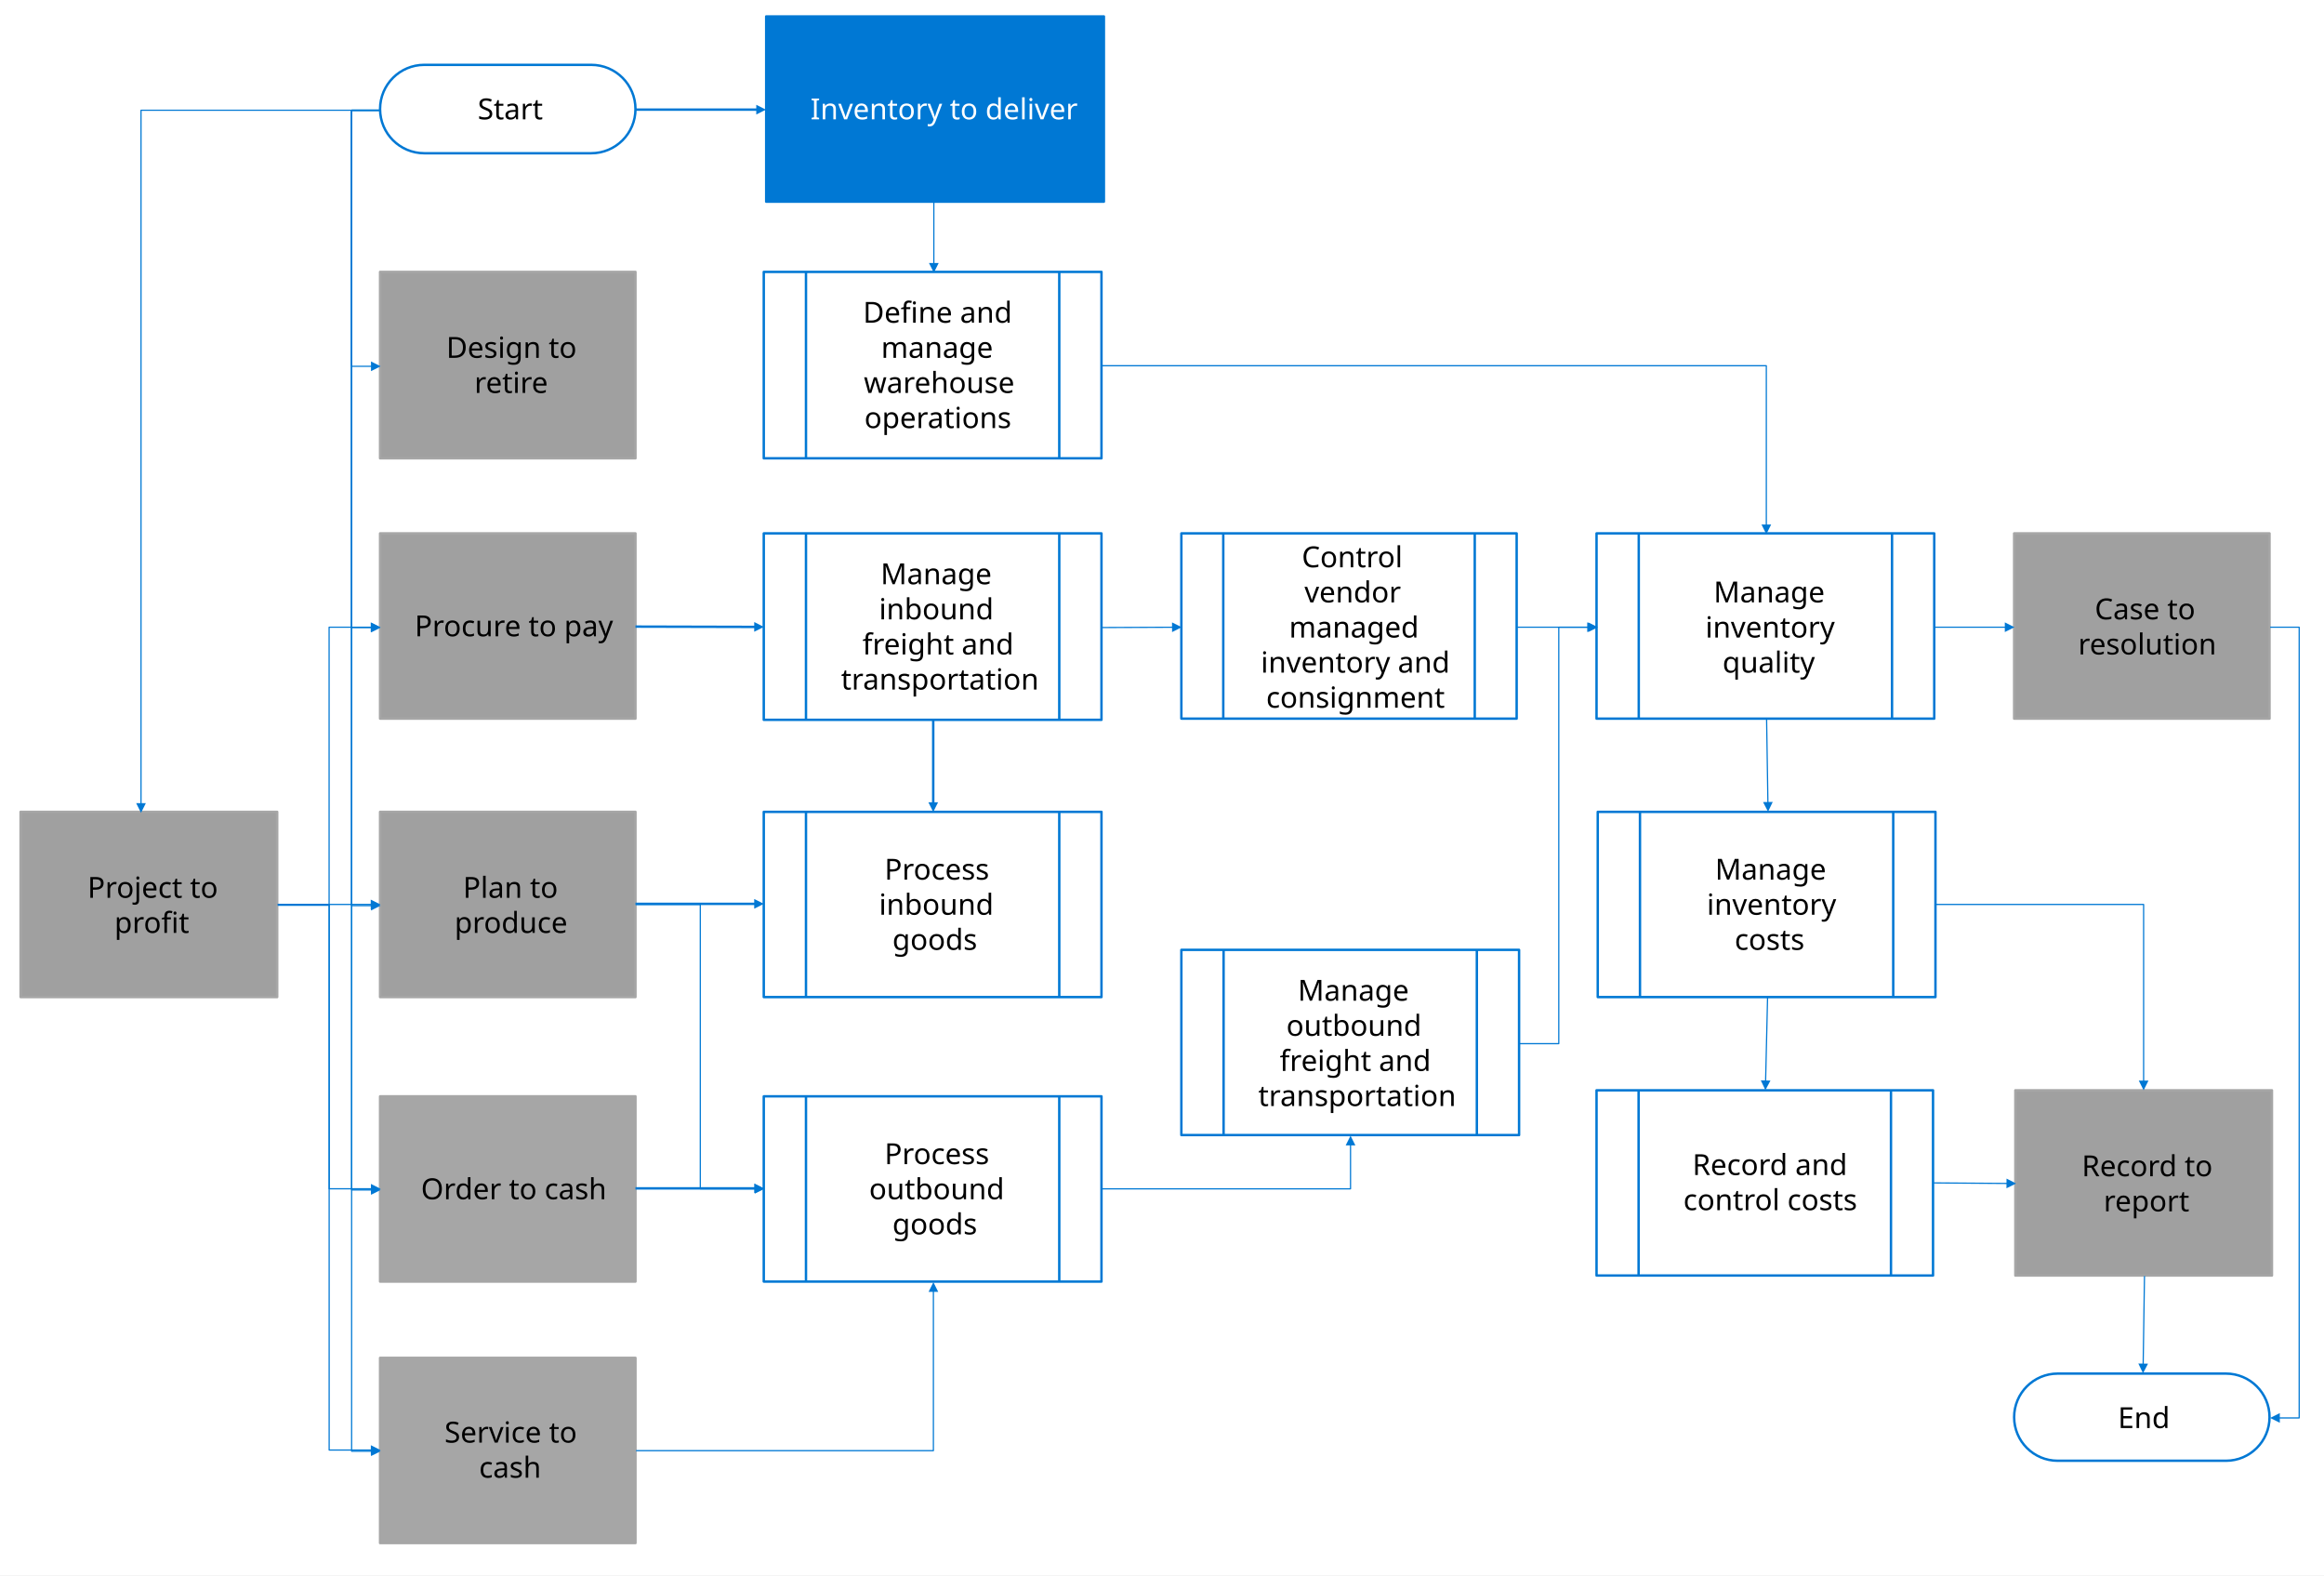
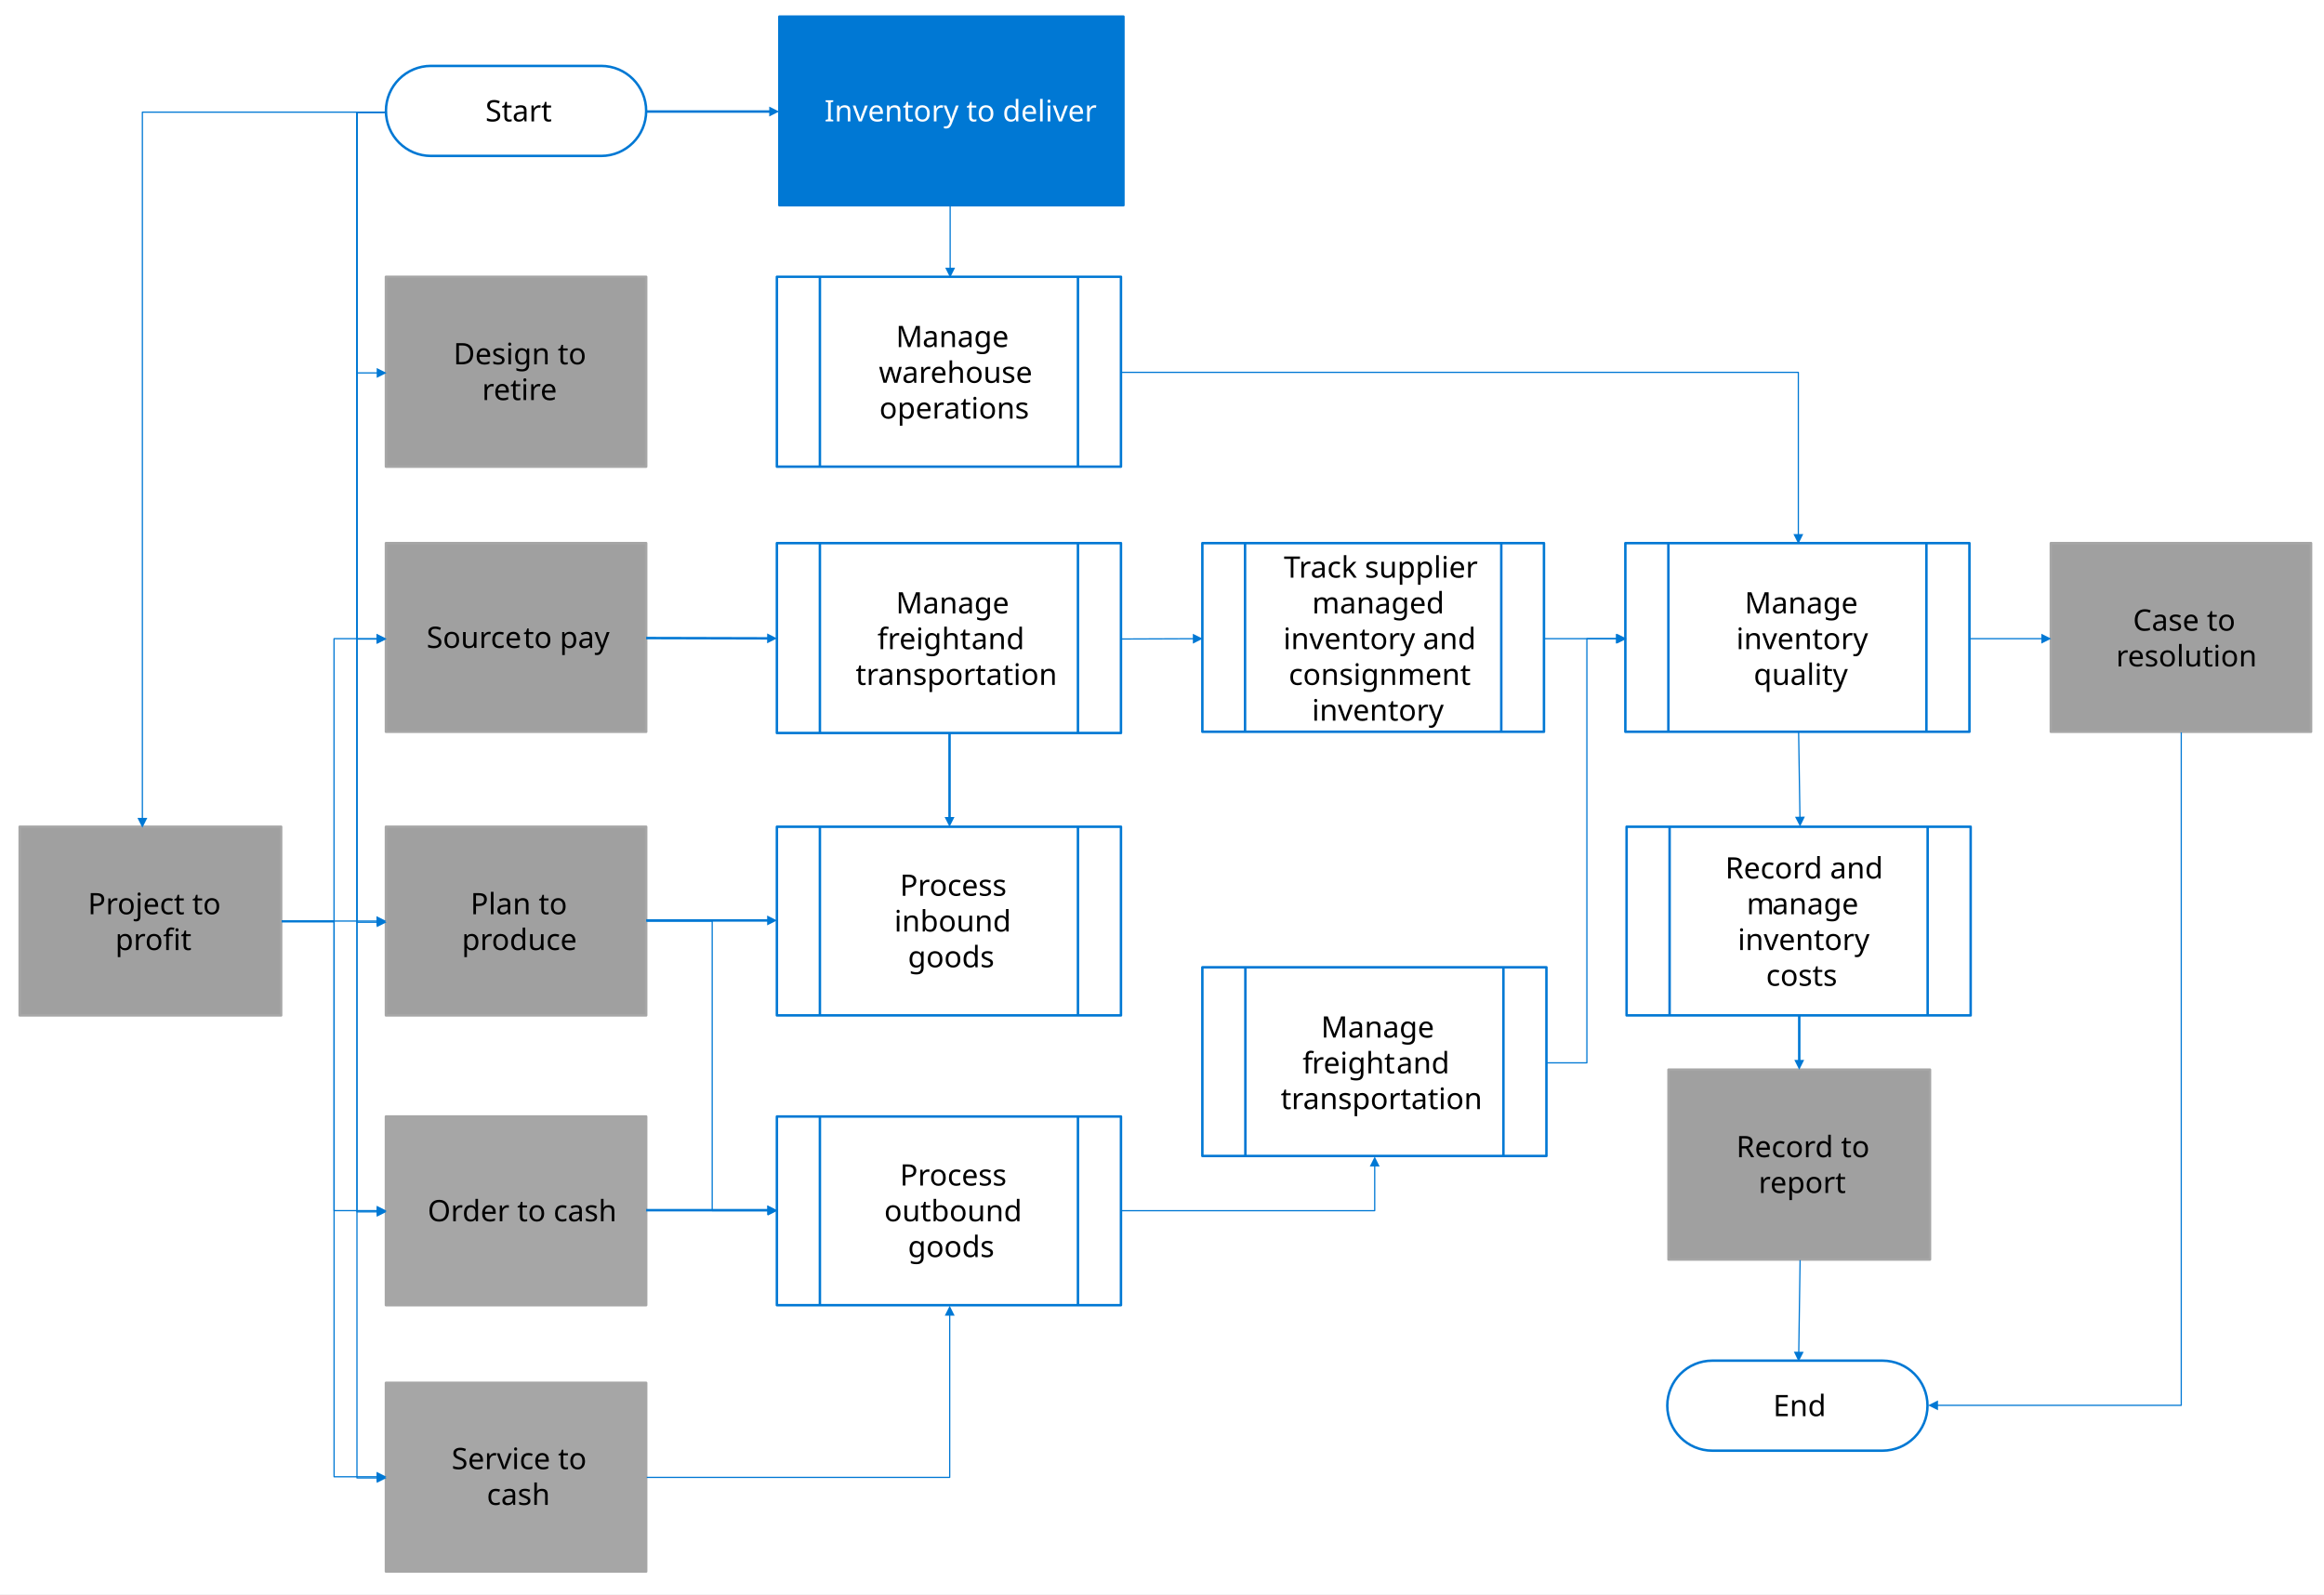
- <svg xmlns="http://www.w3.org/2000/svg" width="1920" height="1301.188" overflow="hidden" version="1.1" id="svg238">
-   <defs id="defs242" />
-   <g id="g236" transform="translate(0,-151.4314)">
-     <rect x="0" y="151.431" width="1920" height="1301.188" fill="#ffffff" id="rect2" style="stroke-width:0.823" />
-     <path d="m 314,241.5 c 0,-20.158 16.342,-36.5 36.5,-36.5 h 138 c 20.158,0 36.5,16.342 36.5,36.5 v 0 c 0,20.158 -16.342,36.5 -36.5,36.5 h -138 C 330.342,278 314,261.658 314,241.5 Z" stroke="#0078d4" stroke-width="2" stroke-linejoin="round" stroke-miterlimit="10" fill="none" fill-rule="evenodd" id="path4" />
-     <text font-family="'Segoe UI', 'Segoe UI_MSFontService', sans-serif" font-weight="400" font-size="24px" transform="translate(394.64,250)" id="text6">Start</text>
-     <rect x="314" y="376" width="211" height="154" stroke="#a6a6a6" stroke-width="2" stroke-linejoin="round" stroke-miterlimit="10" fill="#a0a0a0" id="rect8" />
-     <text font-family="'Segoe UI', 'Segoe UI_MSFontService', sans-serif" font-weight="400" font-size="24px" transform="translate(368.694,447)" id="text10">Design to</text>
-     <text font-family="'Segoe UI', 'Segoe UI_MSFontService', sans-serif" font-weight="400" font-size="24px" transform="translate(391.914,476)" id="text12">retire</text>
-     <rect x="631" y="822" width="279" height="153" fill="#ffffff" id="rect14" />
-     <path d="M 665.875,822 V 975 M 875.125,822 V 975" stroke="#0078d4" stroke-width="2" stroke-linejoin="round" stroke-miterlimit="10" fill="none" fill-rule="evenodd" id="path16" />
-     <rect x="631" y="822" width="279" height="153" stroke="#0078d4" stroke-width="2" stroke-linejoin="round" stroke-miterlimit="10" fill="none" id="rect18" />
-     <text font-family="'Segoe UI', 'Segoe UI_MSFontService', sans-serif" font-weight="400" font-size="24px" transform="translate(730.754,878)" id="text20">Process</text>
-     <text font-family="'Segoe UI', 'Segoe UI_MSFontService', sans-serif" font-weight="400" font-size="24px" transform="translate(726.181,907)" id="text22">inbound</text>
-     <text font-family="'Segoe UI', 'Segoe UI_MSFontService', sans-serif" font-weight="400" font-size="24px" transform="translate(737.267,936)" id="text24">goods</text>
-     <rect x="1319" y="592" width="279" height="153" fill="#ffffff" id="rect26" />
-     <path d="M 1353.88,592 V 745 M 1563.12,592 V 745" stroke="#0078d4" stroke-width="2" stroke-linejoin="round" stroke-miterlimit="10" fill="none" fill-rule="evenodd" id="path28" />
-     <rect x="1319" y="592" width="279" height="153" stroke="#0078d4" stroke-width="2" stroke-linejoin="round" stroke-miterlimit="10" fill="none" id="rect30" />
-     <text font-family="'Segoe UI', 'Segoe UI_MSFontService', sans-serif" font-weight="400" font-size="24px" transform="translate(1415.73,649)" id="text32">Manage</text>
-     <text font-family="'Segoe UI', 'Segoe UI_MSFontService', sans-serif" font-weight="400" font-size="24px" transform="translate(1408.92,678)" id="text34">inventory</text>
-     <text font-family="'Segoe UI', 'Segoe UI_MSFontService', sans-serif" font-weight="400" font-size="24px" transform="translate(1423.07,707)" id="text36">quality</text>
-     <rect x="1320" y="822" width="279" height="153" fill="#ffffff" id="rect38" />
-     <path d="M 1354.88,822 V 975 M 1564.12,822 V 975" stroke="#0078d4" stroke-width="2" stroke-linejoin="round" stroke-miterlimit="10" fill="none" fill-rule="evenodd" id="path40" />
-     <rect x="1320" y="822" width="279" height="153" stroke="#0078d4" stroke-width="2" stroke-linejoin="round" stroke-miterlimit="10" fill="none" id="rect42" />
-     <text font-family="'Segoe UI', 'Segoe UI_MSFontService', sans-serif" font-weight="400" font-size="24px" transform="translate(1416.93,878)" id="text44">Manage</text>
-     <text font-family="'Segoe UI', 'Segoe UI_MSFontService', sans-serif" font-weight="400" font-size="24px" transform="translate(1410.12,907)" id="text46">inventory</text>
-     <text font-family="'Segoe UI', 'Segoe UI_MSFontService', sans-serif" font-weight="400" font-size="24px" transform="translate(1433.1,936)" id="text48">costs</text>
-     <rect x="1319" y="1052" width="278" height="153" fill="#ffffff" id="rect50" />
-     <path d="m 1353.75,1052 v 153 m 208.5,-153 v 153" stroke="#0078d4" stroke-width="2" stroke-linejoin="round" stroke-miterlimit="10" fill="none" fill-rule="evenodd" id="path52" />
-     <rect x="1319" y="1052" width="278" height="153" stroke="#0078d4" stroke-width="2" stroke-linejoin="round" stroke-miterlimit="10" fill="none" id="rect54" />
-     <text font-family="'Segoe UI', 'Segoe UI_MSFontService', sans-serif" font-weight="400" font-size="24px" transform="translate(1398.21,1122)" id="text56">Record and</text>
-     <text font-family="'Segoe UI', 'Segoe UI_MSFontService', sans-serif" font-weight="400" font-size="24px" transform="translate(1390.71,1151)" id="text58">control costs</text>
-     <rect x="314" y="1057" width="211" height="153" stroke="#a6a6a6" stroke-width="2" stroke-linejoin="round" stroke-miterlimit="10" fill="#a6a6a6" id="rect60" />
-     <text font-family="'Segoe UI', 'Segoe UI_MSFontService', sans-serif" font-weight="400" font-size="24px" transform="translate(347.773,1142)" id="text62">Order to cash</text>
-     <rect x="631" y="376" width="279" height="154" fill="#ffffff" id="rect64" />
-     <path d="M 665.875,376 V 530 M 875.125,376 V 530" stroke="#0078d4" stroke-width="2" stroke-linejoin="round" stroke-miterlimit="10" fill="none" fill-rule="evenodd" id="path66" />
-     <rect x="631" y="376" width="279" height="154" stroke="#0078d4" stroke-width="2" stroke-linejoin="round" stroke-miterlimit="10" fill="none" id="rect68" />
-     <text font-family="'Segoe UI', 'Segoe UI_MSFontService', sans-serif" font-weight="400" font-size="24px" transform="translate(713.014,418)" id="text70">Define and</text>
-     <text font-family="'Segoe UI', 'Segoe UI_MSFontService', sans-serif" font-weight="400" font-size="24px" transform="translate(727.934,447)" id="text72">manage</text>
-     <text font-family="'Segoe UI', 'Segoe UI_MSFontService', sans-serif" font-weight="400" font-size="24px" transform="translate(713.674,476)" id="text74">warehouse</text>
-     <text font-family="'Segoe UI', 'Segoe UI_MSFontService', sans-serif" font-weight="400" font-size="24px" transform="translate(714.101,505)" id="text76">operations</text>
-     <path d="m 1664,1322 c 0,-19.88 16.12,-36 36,-36 h 139 c 19.88,0 36,16.12 36,36 v 0 c 0,19.88 -16.12,36 -36,36 h -139 c -19.88,0 -36,-16.12 -36,-36 z" stroke="#0078d4" stroke-width="2" stroke-linejoin="round" stroke-miterlimit="10" fill="none" fill-rule="evenodd" id="path78" />
-     <text font-family="'Segoe UI', 'Segoe UI_MSFontService', sans-serif" font-weight="400" font-size="24px" transform="translate(1749.75,1331)" id="text80">End</text>
-     <rect x="633" y="165" width="279" height="153" stroke="#0078d4" stroke-width="2" stroke-linejoin="round" stroke-miterlimit="10" fill="#0078d4" id="rect82" />
-     <text fill="#ffffff" font-family="'Segoe UI', 'Segoe UI_MSFontService', sans-serif" font-weight="400" font-size="24px" transform="translate(669.548,250)" id="text84">Inventory to deliver</text>
-     <rect x="1664" y="592" width="211" height="153" stroke="#a6a6a6" stroke-width="2" stroke-linejoin="round" stroke-miterlimit="10" fill="#a0a0a0" id="rect86" />
-     <text font-family="'Segoe UI', 'Segoe UI_MSFontService', sans-serif" font-weight="400" font-size="24px" transform="translate(1730.6,663)" id="text88">Case to</text>
-     <text font-family="'Segoe UI', 'Segoe UI_MSFontService', sans-serif" font-weight="400" font-size="24px" transform="translate(1716.91,692)" id="text90">resolution</text>
-     <rect x="1665" y="1052" width="212" height="153" stroke="#a6a6a6" stroke-width="2" stroke-linejoin="round" stroke-miterlimit="10" fill="#a0a0a0" id="rect92" />
-     <text font-family="'Segoe UI', 'Segoe UI_MSFontService', sans-serif" font-weight="400" font-size="24px" transform="translate(1719.87,1123)" id="text94">Record to</text>
-     <text font-family="'Segoe UI', 'Segoe UI_MSFontService', sans-serif" font-weight="400" font-size="24px" transform="translate(1737.93,1152)" id="text96">report</text>
-     <rect x="314" y="592" width="211" height="153" stroke="#a6a6a6" stroke-width="2" stroke-linejoin="round" stroke-miterlimit="10" fill="#a0a0a0" id="rect98" />
-     <text font-family="'Segoe UI', 'Segoe UI_MSFontService', sans-serif" font-weight="400" font-size="24px" transform="translate(342.592,677)" id="text100">Procure to pay</text>
-     <rect x="314" y="822" width="211" height="153" stroke="#a6a6a6" stroke-width="2" stroke-linejoin="round" stroke-miterlimit="10" fill="#a0a0a0" id="rect102" />
-     <text font-family="'Segoe UI', 'Segoe UI_MSFontService', sans-serif" font-weight="400" font-size="24px" transform="translate(382.539,893)" id="text104">Plan to</text>
-     <text font-family="'Segoe UI', 'Segoe UI_MSFontService', sans-serif" font-weight="400" font-size="24px" transform="translate(375.519,922)" id="text106">produce</text>
-     <rect x="631" y="1057" width="279" height="153" fill="#ffffff" id="rect108" />
-     <path d="m 665.875,1057 v 153 m 209.25,-153 v 153" stroke="#0078d4" stroke-width="2" stroke-linejoin="round" stroke-miterlimit="10" fill="none" fill-rule="evenodd" id="path110" />
-     <rect x="631" y="1057" width="279" height="153" stroke="#0078d4" stroke-width="2" stroke-linejoin="round" stroke-miterlimit="10" fill="none" id="rect112" />
-     <text font-family="'Segoe UI', 'Segoe UI_MSFontService', sans-serif" font-weight="400" font-size="24px" transform="translate(730.754,1113)" id="text114">Process</text>
-     <text font-family="'Segoe UI', 'Segoe UI_MSFontService', sans-serif" font-weight="400" font-size="24px" transform="translate(718.014,1142)" id="text116">outbound</text>
-     <text font-family="'Segoe UI', 'Segoe UI_MSFontService', sans-serif" font-weight="400" font-size="24px" transform="translate(737.267,1171)" id="text118">goods</text>
-     <rect x="631" y="592" width="279" height="154" fill="#ffffff" id="rect120" />
-     <path d="M 665.875,592 V 746 M 875.125,592 V 746" stroke="#0078d4" stroke-width="2" stroke-linejoin="round" stroke-miterlimit="10" fill="none" fill-rule="evenodd" id="path122" />
-     <rect x="631" y="592" width="279" height="154" stroke="#0078d4" stroke-width="2" stroke-linejoin="round" stroke-miterlimit="10" fill="none" id="rect124" />
-     <text font-family="'Segoe UI', 'Segoe UI_MSFontService', sans-serif" font-weight="400" font-size="24px" transform="translate(727.514,634)" id="text126">Manage</text>
-     <text font-family="'Segoe UI', 'Segoe UI_MSFontService', sans-serif" font-weight="400" font-size="24px" transform="translate(726.181,663)" id="text128">inbound</text>
-     <text font-family="'Segoe UI', 'Segoe UI_MSFontService', sans-serif" font-weight="400" font-size="24px" transform="translate(712.507,692)" id="text130">freight and</text>
-     <text font-family="'Segoe UI', 'Segoe UI_MSFontService', sans-serif" font-weight="400" font-size="24px" transform="translate(694.834,721)" id="text132">transportation</text>
-     <rect x="976" y="592" width="277" height="153" fill="#ffffff" id="rect134" />
-     <path d="M 1010.62,592 V 745 M 1218.38,592 V 745" stroke="#0078d4" stroke-width="2" stroke-linejoin="round" stroke-miterlimit="10" fill="none" fill-rule="evenodd" id="path136" />
-     <rect x="976" y="592" width="277" height="153" stroke="#0078d4" stroke-width="2" stroke-linejoin="round" stroke-miterlimit="10" fill="none" id="rect138" />
-     <text font-family="'Segoe UI', 'Segoe UI_MSFontService', sans-serif" font-weight="400" font-size="24px" transform="translate(1075.45,620)" id="text140">Control</text>
-     <text font-family="'Segoe UI', 'Segoe UI_MSFontService', sans-serif" font-weight="400" font-size="24px" transform="translate(1077.7,649)" id="text142">vendor</text>
-     <text font-family="'Segoe UI', 'Segoe UI_MSFontService', sans-serif" font-weight="400" font-size="24px" transform="translate(1064.96,678)" id="text144">managed</text>
-     <text font-family="'Segoe UI', 'Segoe UI_MSFontService', sans-serif" font-weight="400" font-size="24px" transform="translate(1041.64,707)" id="text146">inventory and</text>
-     <text font-family="'Segoe UI', 'Segoe UI_MSFontService', sans-serif" font-weight="400" font-size="24px" transform="translate(1046.04,736)" id="text148">consignment</text>
-     <path d="m 525.003,668 99.436,0.246 -0.005,2 L 524.997,670 Z m 98.11,-2.757 7.99,4.02 -8.01,3.98 z" fill="#0078d4" id="path150" />
-     <path d="m 525,897 h 99.436 v 2 H 525 Z m 98.103,-3 8,4 -8,4 z" fill="#0078d4" id="path152" />
-     <path d="m 772,746 v 69.453 h -2 V 746 Z m 3,68.12 -4,8 -4,-8 z" fill="#0078d4" id="path154" />
-     <path d="m 525,1132 h 99.436 v 2 H 525 Z m 98.103,-3 8,4 -8,4 z" fill="#0078d4" id="path156" />
-     <path d="m 1460,745.492 1.09,69.717 -1,0.016 -1.09,-69.717 z m 4.57,68.329 -3.88,8.062 -4.12,-7.937 z" fill="#0078d4" id="path158" />
-     <rect x="976" y="936" width="279" height="153" fill="#ffffff" id="rect160" />
-     <path d="m 1010.88,936 v 153 m 209.24,-153 v 153" stroke="#0078d4" stroke-width="2" stroke-linejoin="round" stroke-miterlimit="10" fill="none" fill-rule="evenodd" id="path162" />
-     <rect x="976" y="936" width="279" height="153" stroke="#0078d4" stroke-width="2" stroke-linejoin="round" stroke-miterlimit="10" fill="none" id="rect164" />
-     <text font-family="'Segoe UI', 'Segoe UI_MSFontService', sans-serif" font-weight="400" font-size="24px" transform="translate(1072.22,978)" id="text166">Manage</text>
-     <text font-family="'Segoe UI', 'Segoe UI_MSFontService', sans-serif" font-weight="400" font-size="24px" transform="translate(1062.72,1007)" id="text168">outbound</text>
-     <text font-family="'Segoe UI', 'Segoe UI_MSFontService', sans-serif" font-weight="400" font-size="24px" transform="translate(1057.22,1036)" id="text170">freight and</text>
-     <text font-family="'Segoe UI', 'Segoe UI_MSFontService', sans-serif" font-weight="400" font-size="24px" transform="translate(1039.54,1065)" id="text172">transportation</text>
-     <path d="m 0,-0.5 h 205.255 c 0.276,0 0.5,0.224 0.5,0.5 v 37.221 h -1 V 0 l 0.5,0.5 H 0 Z m 209.255,36.387 -4,8 -4,-8 z" fill="#0078d4" transform="matrix(1,0,0,-1,910.5,1133.39)" id="path174" />
-     <path d="m 1253.5,669 h 59.13 v 1 h -59.13 z m 57.8,-3.5 8,4 -8,4 z" fill="#0078d4" id="path176" />
-     <path d="m 0,-0.5 h 32.303 c 0.276,0 0.5,0.224 0.5,0.5 v 343.992 l -0.5,-0.5 h 25.636 v 1 H 32.303 c -0.276,0 -0.5,-0.224 -0.5,-0.5 V 0 l 0.5,0.5 H 0 Z m 56.606,340.492 8,4 -8,4 z" fill="#0078d4" transform="matrix(1,0,0,-1,1255.5,1013.49)" id="path178" />
-     <path d="M 0.5,-0.012 2.136,69.706 1.136,69.73 -0.5,0.012 Z M 5.603,68.291 1.792,76.383 -2.394,68.479 Z" fill="#0078d4" transform="matrix(-1,0,0,1,1460.29,975.5)" id="path180" />
-     <path d="m 1598.5,669 h 59.13 v 1 h -59.13 z m 57.8,-3.5 8,4 -8,4 z" fill="#0078d4" id="path182" />
-     <path d="m 1597.5,1128 61.53,0.45 -0.01,1 -61.52,-0.45 z m 60.22,-3.06 7.97,4.06 -8.03,3.94 z" fill="#0078d4" id="path184" />
-     <path d="M 0.5,-0.007 1.596,73.58 0.596,73.595 -0.5,0.007 Z M 5.075,72.195 1.195,80.253 -2.924,72.314 Z" fill="#0078d4" transform="matrix(-1,0,0,1,1771.69,1205.5)" id="path186" />
-     <path d="M 0,0.5 H -24 L -23.5,0 v 653.129 l -0.5,-0.5 h 17.333 v 1 H -24 c -0.276,0 -0.5,-0.224 -0.5,-0.5 V 0 c 0,-0.276 0.224,-0.5 0.5,-0.5 H 0 Z m -8,648.629 8,4 -8,4 z" fill="#0078d4" transform="matrix(-1,0,0,1,1875.5,669.5)" id="path188" />
-     <path d="m 314.5,243 h -24 l 0.5,-0.5 v 211.488 l -0.5,-0.5 h 17.333 v 1 H 290.5 c -0.276,0 -0.5,-0.224 -0.5,-0.5 V 242.5 c 0,-0.276 0.224,-0.5 0.5,-0.5 h 24 z m -8,206.988 8,4 -8,4 z" fill="#0078d4" id="path190" />
-     <path d="m 0,-0.5 h 24.155 c 0.276,0 0.5,0.224 0.5,0.5 v 427.3 c 0,0.276 -0.224,0.5 -0.5,0.5 H 6.822 v -1 H 24.155 l -0.5,0.5 V 0 l 0.5,0.5 H 0 Z m 8.155,431.8 -8,-4 8,-4 z" fill="#0078d4" transform="matrix(-1,0,0,1,314.655,242.5)" id="path192" />
-     <path d="m 0,-0.5 h 24.155 c 0.276,0 0.5,0.224 0.5,0.5 v 656.973 c 0,0.276 -0.224,0.5 -0.5,0.5 H 6.822 v -1 H 24.155 l -0.5,0.5 V 0 l 0.5,0.5 H 0 Z m 8.155,661.473 -8,-4 8,-4 z" fill="#0078d4" transform="matrix(-1,0,0,1,314.655,242.5)" id="path194" />
-     <path d="m 314.5,243 h -24 l 0.5,-0.5 v 891.82 l -0.5,-0.5 h 17.333 v 1.01 H 290.5 c -0.276,0 -0.5,-0.23 -0.5,-0.51 V 242.5 c 0,-0.276 0.224,-0.5 0.5,-0.5 h 24 z m -8,887.32 8,4 -8,4 z" fill="#0078d4" id="path196" />
-     <path d="m 772,318.5 v 51.531 h -1 V 318.5 Z m 3.5,50.197 -4,8 -4,-8 z" fill="#0078d4" id="path198" />
-     <path d="M 0.002,-0.5 59.136,-0.264 59.132,0.736 -0.002,0.5 Z M 57.816,-3.769 65.8,0.263 57.785,4.231 Z" fill="#0078d4" transform="matrix(1,0,0,-1,910.5,669.763)" id="path200" />
-     <path d="m 1599.5,898 h 171.48 c 0.27,0 0.5,0.224 0.5,0.5 v 146.86 h -1 V 898.5 l 0.5,0.5 H 1599.5 Z m 175.48,146.02 -4,8 -4,-8 z" fill="#0078d4" id="path202" />
-     <path d="m 910.5,453 h 548.77 c 0.28,0 0.5,0.224 0.5,0.5 V 586 h -1 V 453.5 l 0.5,0.5 H 910.5 Z m 552.77,131.667 -4,8 -4,-8 z" fill="#0078d4" id="path204" />
-     <path d="m 525.5,898 h 53.052 c 0.276,0 0.5,0.224 0.5,0.5 v 234.85 l -0.5,-0.5 h 46.384 v 1 h -46.384 c -0.277,0 -0.5,-0.22 -0.5,-0.5 V 898.5 l 0.5,0.5 H 525.5 Z m 98.103,231.35 8,4 -8,4 z" fill="#0078d4" id="path206" />
-     <rect x="314" y="1273" width="211" height="153" stroke="#a6a6a6" stroke-width="2" stroke-linejoin="round" stroke-miterlimit="10" fill="#a6a6a6" id="rect208" />
-     <text font-family="'Segoe UI', 'Segoe UI_MSFontService', sans-serif" font-weight="400" font-size="24px" transform="translate(367.226,1343)" id="text210">Service to</text>
-     <text font-family="'Segoe UI', 'Segoe UI_MSFontService', sans-serif" font-weight="400" font-size="24px" transform="translate(395.779,1372)" id="text212">cash</text>
-     <path d="m 0,-0.5 h 24.077 c 0.276,0 0.5,0.224 0.5,0.5 v 1107.64 c 0,0.27 -0.224,0.5 -0.5,0.5 H 6.744 v -1 H 24.077 l -0.5,0.5 V 0 l 0.5,0.5 H 0 Z m 8.077,1112.14 -8,-4 8,-4 z" fill="#0078d4" transform="matrix(-1,0,0,1,314.577,242.5)" id="path214" />
-     <path d="m 0,-0.5 h 245.635 c 0.276,0 0.5,0.224 0.5,0.5 v 132.5 h -1 V 0 l 0.5,0.5 H 0 Z m 249.635,131.667 -4,8 -4,-8 z" fill="#0078d4" transform="matrix(1,0,0,-1,525.5,1349.67)" id="path216" />
-     <rect x="17" y="822" width="212" height="153" stroke="#a6a6a6" stroke-width="2" stroke-linejoin="round" stroke-miterlimit="10" fill="#a0a0a0" id="rect218" />
-     <text font-family="'Segoe UI', 'Segoe UI_MSFontService', sans-serif" font-weight="400" font-size="24px" transform="translate(72.2988,893)" id="text220">Project to</text>
-     <text font-family="'Segoe UI', 'Segoe UI_MSFontService', sans-serif" font-weight="400" font-size="24px" transform="translate(94.5055,922)" id="text222">profit</text>
-     <path d="m 0,-0.5 h 198.12 c 0.276,0 0.5,0.224 0.5,0.5 v 573.661 h -1 V 0 l 0.5,0.5 H 0 Z m 202.12,572.828 -4,8 -4,-8 z" fill="#0078d4" transform="matrix(-1,0,0,1,314.62,242.5)" id="path224" />
-     <path d="m 0,-0.5 h 42.396 c 0.276,0 0.5,0.224 0.5,0.5 v 229.673 l -0.5,-0.5 h 35.729 v 1 H 42.396 c -0.276,0 -0.5,-0.224 -0.5,-0.5 V 0 l 0.5,0.5 H 0 Z m 76.792,226.173 8,4 -8,4 z" fill="#0078d4" transform="matrix(1,0,0,-1,229.5,899.173)" id="path226" />
-     <path d="m 229.5,898 h 78.125 v 1 H 229.5 Z m 76.792,-3.5 8,4 -8,4 z" fill="#0078d4" id="path228" />
-     <path d="m 229.5,898 h 42.474 c 0.276,0 0.5,0.224 0.5,0.5 v 234.85 l -0.5,-0.5 h 35.806 v 1 h -35.806 c -0.277,0 -0.5,-0.22 -0.5,-0.5 V 898.5 l 0.5,0.5 H 229.5 Z m 76.947,231.35 8,4 -8,4 z" fill="#0078d4" id="path230" />
-     <path d="m 229.5,898 h 42.435 c 0.276,0 0.5,0.224 0.5,0.5 v 450.66 l -0.5,-0.5 h 35.768 v 1 h -35.768 c -0.276,0 -0.5,-0.22 -0.5,-0.5 V 898.5 l 0.5,0.5 H 229.5 Z m 76.869,447.16 8,4 -8,4 z" fill="#0078d4" id="path232" />
-     <path d="m 525,241 h 101.136 v 2 H 525 Z m 99.803,-3 8,4 -8,4 z" fill="#0078d4" id="path234" />
+ <svg xmlns="http://www.w3.org/2000/svg" width="1884.464" height="1292.891" overflow="hidden" version="1.1" id="svg72">
+   <defs id="defs72" />
+   <g id="g72" transform="translate(-1.045182,-151.5514)">
+     <rect x="1.045" y="151.551" width="1884.464" height="1292.891" fill="#ffffff" id="rect1" style="stroke-width:0.813" />
+     <path d="m 314,241.5 c 0,-20.158 16.342,-36.5 36.5,-36.5 h 138 c 20.158,0 36.5,16.342 36.5,36.5 v 0 c 0,20.158 -16.342,36.5 -36.5,36.5 h -138 C 330.342,278 314,261.658 314,241.5 Z" stroke="#0078d4" stroke-width="2" stroke-linejoin="round" stroke-miterlimit="10" fill="none" fill-rule="evenodd" id="path1" />
+     <text font-family="'Segoe UI', 'Segoe UI_MSFontService', sans-serif" font-weight="400" font-size="24px" transform="translate(394.64,250)" id="text1">Start</text>
+     <rect x="314" y="376" width="211" height="154" stroke="#a6a6a6" stroke-width="2" stroke-linejoin="round" stroke-miterlimit="10" fill="#a0a0a0" id="rect2" />
+     <text font-family="'Segoe UI', 'Segoe UI_MSFontService', sans-serif" font-weight="400" font-size="24px" transform="translate(368.694,447)" id="text2">Design to</text>
+     <text font-family="'Segoe UI', 'Segoe UI_MSFontService', sans-serif" font-weight="400" font-size="24px" transform="translate(391.914,476)" id="text3">retire</text>
+     <rect x="631" y="822" width="279" height="153" fill="#ffffff" id="rect3" />
+     <path d="M 665.875,822 V 975 M 875.125,822 V 975" stroke="#0078d4" stroke-width="2" stroke-linejoin="round" stroke-miterlimit="10" fill="none" fill-rule="evenodd" id="path3" />
+     <rect x="631" y="822" width="279" height="153" stroke="#0078d4" stroke-width="2" stroke-linejoin="round" stroke-miterlimit="10" fill="none" id="rect4" />
+     <text font-family="'Segoe UI', 'Segoe UI_MSFontService', sans-serif" font-weight="400" font-size="24px" transform="translate(730.754,878)" id="text4">Process</text>
+     <text font-family="'Segoe UI', 'Segoe UI_MSFontService', sans-serif" font-weight="400" font-size="24px" transform="translate(726.181,907)" id="text5">inbound</text>
+     <text font-family="'Segoe UI', 'Segoe UI_MSFontService', sans-serif" font-weight="400" font-size="24px" transform="translate(737.267,936)" id="text6">goods</text>
+     <rect x="1319" y="592" width="279" height="153" fill="#ffffff" id="rect6" />
+     <path d="M 1353.88,592 V 745 M 1563.12,592 V 745" stroke="#0078d4" stroke-width="2" stroke-linejoin="round" stroke-miterlimit="10" fill="none" fill-rule="evenodd" id="path6" />
+     <rect x="1319" y="592" width="279" height="153" stroke="#0078d4" stroke-width="2" stroke-linejoin="round" stroke-miterlimit="10" fill="none" id="rect7" />
+     <text font-family="'Segoe UI', 'Segoe UI_MSFontService', sans-serif" font-weight="400" font-size="24px" transform="translate(1415.73,649)" id="text7">Manage</text>
+     <text font-family="'Segoe UI', 'Segoe UI_MSFontService', sans-serif" font-weight="400" font-size="24px" transform="translate(1408.92,678)" id="text8">inventory</text>
+     <text font-family="'Segoe UI', 'Segoe UI_MSFontService', sans-serif" font-weight="400" font-size="24px" transform="translate(1423.07,707)" id="text9">quality</text>
+     <rect x="1320" y="822" width="279" height="153" fill="#ffffff" id="rect9" />
+     <path d="M 1354.88,822 V 975 M 1564.12,822 V 975" stroke="#0078d4" stroke-width="2" stroke-linejoin="round" stroke-miterlimit="10" fill="none" fill-rule="evenodd" id="path9" />
+     <rect x="1320" y="822" width="279" height="153" stroke="#0078d4" stroke-width="2" stroke-linejoin="round" stroke-miterlimit="10" fill="none" id="rect10" />
+     <text font-family="'Segoe UI', 'Segoe UI_MSFontService', sans-serif" font-weight="400" font-size="24px" transform="translate(1400.01,864)" id="text10">Record and</text>
+     <text font-family="'Segoe UI', 'Segoe UI_MSFontService', sans-serif" font-weight="400" font-size="24px" transform="translate(1417.35,893)" id="text11">m</text>
+     <text font-family="'Segoe UI', 'Segoe UI_MSFontService', sans-serif" font-weight="400" font-size="24px" transform="translate(1438.02,893)" id="text12">anage</text>
+     <text font-family="'Segoe UI', 'Segoe UI_MSFontService', sans-serif" font-weight="400" font-size="24px" transform="translate(1410.12,922)" id="text13">inventory</text>
+     <text font-family="'Segoe UI', 'Segoe UI_MSFontService', sans-serif" font-weight="400" font-size="24px" transform="translate(1433.1,951)" id="text14">costs</text>
+     <rect x="314" y="1057" width="211" height="153" stroke="#a6a6a6" stroke-width="2" stroke-linejoin="round" stroke-miterlimit="10" fill="#a6a6a6" id="rect14" />
+     <text font-family="'Segoe UI', 'Segoe UI_MSFontService', sans-serif" font-weight="400" font-size="24px" transform="translate(347.773,1142)" id="text15">Order to cash</text>
+     <rect x="631" y="376" width="279" height="154" fill="#ffffff" id="rect15" />
+     <path d="M 665.875,376 V 530 M 875.125,376 V 530" stroke="#0078d4" stroke-width="2" stroke-linejoin="round" stroke-miterlimit="10" fill="none" fill-rule="evenodd" id="path15" />
+     <rect x="631" y="376" width="279" height="154" stroke="#0078d4" stroke-width="2" stroke-linejoin="round" stroke-miterlimit="10" fill="none" id="rect16" />
+     <text font-family="'Segoe UI', 'Segoe UI_MSFontService', sans-serif" font-weight="400" font-size="24px" transform="translate(727.511,433)" id="text16">M</text>
+     <text font-family="'Segoe UI', 'Segoe UI_MSFontService', sans-serif" font-weight="400" font-size="24px" transform="translate(749.011,433)" id="text17">anage</text>
+     <text font-family="'Segoe UI', 'Segoe UI_MSFontService', sans-serif" font-weight="400" font-size="24px" transform="translate(713.671,462)" id="text18">warehouse</text>
+     <text font-family="'Segoe UI', 'Segoe UI_MSFontService', sans-serif" font-weight="400" font-size="24px" transform="translate(714.097,491)" id="text19">operations</text>
+     <path d="m 1353,1291.5 c 0,-20.16 16.34,-36.5 36.5,-36.5 h 138 c 20.16,0 36.5,16.34 36.5,36.5 v 0 c 0,20.16 -16.34,36.5 -36.5,36.5 h -138 c -20.16,0 -36.5,-16.34 -36.5,-36.5 z" stroke="#0078d4" stroke-width="2" stroke-linejoin="round" stroke-miterlimit="10" fill="none" fill-rule="evenodd" id="path19" />
+     <text font-family="'Segoe UI', 'Segoe UI_MSFontService', sans-serif" font-weight="400" font-size="24px" transform="translate(1438.82,1300)" id="text20">End</text>
+     <rect x="633" y="165" width="279" height="153" stroke="#0078d4" stroke-width="2" stroke-linejoin="round" stroke-miterlimit="10" fill="#0078d4" id="rect20" />
+     <text fill="#ffffff" font-family="'Segoe UI', 'Segoe UI_MSFontService', sans-serif" font-weight="400" font-size="24px" transform="translate(669.548,250)" id="text21">Inventory to deliver</text>
+     <rect x="1664" y="592" width="211" height="153" stroke="#a6a6a6" stroke-width="2" stroke-linejoin="round" stroke-miterlimit="10" fill="#a0a0a0" id="rect21" />
+     <text font-family="'Segoe UI', 'Segoe UI_MSFontService', sans-serif" font-weight="400" font-size="24px" transform="translate(1730.6,663)" id="text22">Case to</text>
+     <text font-family="'Segoe UI', 'Segoe UI_MSFontService', sans-serif" font-weight="400" font-size="24px" transform="translate(1716.91,692)" id="text23">resolution</text>
+     <rect x="1354" y="1019" width="212" height="154" stroke="#a6a6a6" stroke-width="2" stroke-linejoin="round" stroke-miterlimit="10" fill="#a0a0a0" id="rect23" />
+     <text font-family="'Segoe UI', 'Segoe UI_MSFontService', sans-serif" font-weight="400" font-size="24px" transform="translate(1408.93,1090)" id="text24">Record to</text>
+     <text font-family="'Segoe UI', 'Segoe UI_MSFontService', sans-serif" font-weight="400" font-size="24px" transform="translate(1426.99,1119)" id="text25">report</text>
+     <rect x="314" y="592" width="211" height="153" stroke="#a6a6a6" stroke-width="2" stroke-linejoin="round" stroke-miterlimit="10" fill="#a0a0a0" id="rect25" />
+     <text font-family="'Segoe UI', 'Segoe UI_MSFontService', sans-serif" font-weight="400" font-size="24px" transform="translate(346.936,677)" id="text26">Source</text>
+     <text font-family="'Segoe UI', 'Segoe UI_MSFontService', sans-serif" font-weight="400" font-size="24px" transform="translate(425.456,677)" id="text27">to pay</text>
+     <rect x="314" y="822" width="211" height="153" stroke="#a6a6a6" stroke-width="2" stroke-linejoin="round" stroke-miterlimit="10" fill="#a0a0a0" id="rect27" />
+     <text font-family="'Segoe UI', 'Segoe UI_MSFontService', sans-serif" font-weight="400" font-size="24px" transform="translate(382.539,893)" id="text28">Plan to</text>
+     <text font-family="'Segoe UI', 'Segoe UI_MSFontService', sans-serif" font-weight="400" font-size="24px" transform="translate(375.519,922)" id="text29">produce</text>
+     <rect x="631" y="1057" width="279" height="153" fill="#ffffff" id="rect29" />
+     <path d="m 665.875,1057 v 153 m 209.25,-153 v 153" stroke="#0078d4" stroke-width="2" stroke-linejoin="round" stroke-miterlimit="10" fill="none" fill-rule="evenodd" id="path29" />
+     <rect x="631" y="1057" width="279" height="153" stroke="#0078d4" stroke-width="2" stroke-linejoin="round" stroke-miterlimit="10" fill="none" id="rect30" />
+     <text font-family="'Segoe UI', 'Segoe UI_MSFontService', sans-serif" font-weight="400" font-size="24px" transform="translate(730.754,1113)" id="text30">Process</text>
+     <text font-family="'Segoe UI', 'Segoe UI_MSFontService', sans-serif" font-weight="400" font-size="24px" transform="translate(718.014,1142)" id="text31">outbound</text>
+     <text font-family="'Segoe UI', 'Segoe UI_MSFontService', sans-serif" font-weight="400" font-size="24px" transform="translate(737.267,1171)" id="text32">goods</text>
+     <rect x="631" y="592" width="279" height="154" fill="#ffffff" id="rect32" />
+     <path d="M 665.875,592 V 746 M 875.125,592 V 746" stroke="#0078d4" stroke-width="2" stroke-linejoin="round" stroke-miterlimit="10" fill="none" fill-rule="evenodd" id="path32" />
+     <rect x="631" y="592" width="279" height="154" stroke="#0078d4" stroke-width="2" stroke-linejoin="round" stroke-miterlimit="10" fill="none" id="rect33" />
+     <text font-family="'Segoe UI', 'Segoe UI_MSFontService', sans-serif" font-weight="400" font-size="24px" transform="translate(727.514,649)" id="text33">Manage</text>
+     <text font-family="'Segoe UI', 'Segoe UI_MSFontService', sans-serif" font-weight="400" font-size="24px" transform="translate(712.507,678)" id="text34">freight</text>
+     <text font-family="'Segoe UI', 'Segoe UI_MSFontService', sans-serif" font-weight="400" font-size="24px" transform="translate(788.694,678)" id="text35">and</text>
+     <text font-family="'Segoe UI', 'Segoe UI_MSFontService', sans-serif" font-weight="400" font-size="24px" transform="translate(694.834,707)" id="text36">transportation</text>
+     <rect x="976" y="592" width="277" height="153" fill="#ffffff" id="rect36" />
+     <path d="M 1010.62,592 V 745 M 1218.38,592 V 745" stroke="#0078d4" stroke-width="2" stroke-linejoin="round" stroke-miterlimit="10" fill="none" fill-rule="evenodd" id="path36" />
+     <rect x="976" y="592" width="277" height="153" stroke="#0078d4" stroke-width="2" stroke-linejoin="round" stroke-miterlimit="10" fill="none" id="rect37" />
+     <text font-family="'Segoe UI', 'Segoe UI_MSFontService', sans-serif" font-weight="400" font-size="24px" transform="translate(1042.09,620)" id="text37">Track supplier</text>
+     <text font-family="'Segoe UI', 'Segoe UI_MSFontService', sans-serif" font-weight="400" font-size="24px" transform="translate(1064.96,649)" id="text38">managed</text>
+     <text font-family="'Segoe UI', 'Segoe UI_MSFontService', sans-serif" font-weight="400" font-size="24px" transform="translate(1041.64,678)" id="text39">inventory and</text>
+     <text font-family="'Segoe UI', 'Segoe UI_MSFontService', sans-serif" font-weight="400" font-size="24px" transform="translate(1046.04,707)" id="text40">consignment</text>
+     <text font-family="'Segoe UI', 'Segoe UI_MSFontService', sans-serif" font-weight="400" font-size="24px" transform="translate(1064.81,736)" id="text41">inventory</text>
+     <path d="m 525.003,668 99.436,0.246 -0.005,2 L 524.997,670 Z m 98.11,-2.757 7.99,4.02 -8.01,3.98 z" fill="#0078d4" id="path41" />
+     <path d="m 525,897 h 99.436 v 2 H 525 Z m 98.103,-3 8,4 -8,4 z" fill="#0078d4" id="path42" />
+     <path d="m 772,746 v 69.453 h -2 V 746 Z m 3,68.12 -4,8 -4,-8 z" fill="#0078d4" id="path43" />
+     <path d="m 525,1132 h 99.436 v 2 H 525 Z m 98.103,-3 8,4 -8,4 z" fill="#0078d4" id="path44" />
+     <path d="m 1460,745.492 1.09,69.717 -1,0.016 -1.09,-69.717 z m 4.57,68.329 -3.88,8.062 -4.12,-7.937 z" fill="#0078d4" id="path45" />
+     <rect x="976" y="936" width="279" height="153" fill="#ffffff" id="rect45" />
+     <path d="m 1010.88,936 v 153 m 209.24,-153 v 153" stroke="#0078d4" stroke-width="2" stroke-linejoin="round" stroke-miterlimit="10" fill="none" fill-rule="evenodd" id="path46" />
+     <rect x="976" y="936" width="279" height="153" stroke="#0078d4" stroke-width="2" stroke-linejoin="round" stroke-miterlimit="10" fill="none" id="rect46" />
+     <text font-family="'Segoe UI', 'Segoe UI_MSFontService', sans-serif" font-weight="400" font-size="24px" transform="translate(1072.22,993)" id="text46">Manage</text>
+     <text font-family="'Segoe UI', 'Segoe UI_MSFontService', sans-serif" font-weight="400" font-size="24px" transform="translate(1057.22,1022)" id="text47">f</text>
+     <text font-family="'Segoe UI', 'Segoe UI_MSFontService', sans-serif" font-weight="400" font-size="24px" transform="translate(1064.72,1022)" id="text48">reight</text>
+     <text font-family="'Segoe UI', 'Segoe UI_MSFontService', sans-serif" font-weight="400" font-size="24px" transform="translate(1133.4,1022)" id="text49">and</text>
+     <text font-family="'Segoe UI', 'Segoe UI_MSFontService', sans-serif" font-weight="400" font-size="24px" transform="translate(1039.54,1051)" id="text50">transportation</text>
+     <path d="m 0,-0.5 h 205.255 c 0.276,0 0.5,0.224 0.5,0.5 v 37.221 h -1 V 0 l 0.5,0.5 H 0 Z m 209.255,36.387 -4,8 -4,-8 z" fill="#0078d4" transform="matrix(1,0,0,-1,910.5,1133.39)" id="path50" />
+     <path d="m 1253.5,669 h 59.13 v 1 h -59.13 z m 57.8,-3.5 8,4 -8,4 z" fill="#0078d4" id="path51" />
+     <path d="m 0,-0.5 h 32.303 c 0.276,0 0.5,0.224 0.5,0.5 v 343.992 l -0.5,-0.5 h 25.636 v 1 H 32.303 c -0.276,0 -0.5,-0.224 -0.5,-0.5 V 0 l 0.5,0.5 H 0 Z m 56.606,340.492 8,4 -8,4 z" fill="#0078d4" transform="matrix(1,0,0,-1,1255.5,1013.49)" id="path52" />
+     <path d="m 1598.5,669 h 59.13 v 1 h -59.13 z m 57.8,-3.5 8,4 -8,4 z" fill="#0078d4" id="path53" />
+     <path d="M 0.5,-0.007 1.598,75.613 0.598,75.627 -0.5,0.007 Z M 5.078,74.228 1.195,82.286 -2.921,74.345 Z" fill="#0078d4" transform="matrix(-1,0,0,1,1460.69,1173.5)" id="path54" />
+     <path d="m 1770.26,745.5 v 545.74 c 0,0.27 -0.23,0.5 -0.5,0.5 h -198.59 v -1 h 198.59 l -0.5,0.5 V 745.5 Z m -197.76,549.74 -8,-4 8,-4 z" fill="#0078d4" id="path55" />
+     <path d="m 314.5,243 h -24 l 0.5,-0.5 v 211.488 l -0.5,-0.5 h 17.333 v 1 H 290.5 c -0.276,0 -0.5,-0.224 -0.5,-0.5 V 242.5 c 0,-0.276 0.224,-0.5 0.5,-0.5 h 24 z m -8,206.988 8,4 -8,4 z" fill="#0078d4" id="path56" />
+     <path d="m 0,-0.5 h 24.155 c 0.276,0 0.5,0.224 0.5,0.5 v 427.3 c 0,0.276 -0.224,0.5 -0.5,0.5 H 6.822 v -1 H 24.155 l -0.5,0.5 V 0 l 0.5,0.5 H 0 Z m 8.155,431.8 -8,-4 8,-4 z" fill="#0078d4" transform="matrix(-1,0,0,1,314.655,242.5)" id="path57" />
+     <path d="m 0,-0.5 h 24.155 c 0.276,0 0.5,0.224 0.5,0.5 v 656.973 c 0,0.276 -0.224,0.5 -0.5,0.5 H 6.822 v -1 H 24.155 l -0.5,0.5 V 0 l 0.5,0.5 H 0 Z m 8.155,661.473 -8,-4 8,-4 z" fill="#0078d4" transform="matrix(-1,0,0,1,314.655,242.5)" id="path58" />
+     <path d="m 314.5,243 h -24 l 0.5,-0.5 v 891.82 l -0.5,-0.5 h 17.333 v 1.01 H 290.5 c -0.276,0 -0.5,-0.23 -0.5,-0.51 V 242.5 c 0,-0.276 0.224,-0.5 0.5,-0.5 h 24 z m -8,887.32 8,4 -8,4 z" fill="#0078d4" id="path59" />
+     <path d="m 772,318.5 v 51.531 h -1 V 318.5 Z m 3.5,50.197 -4,8 -4,-8 z" fill="#0078d4" id="path60" />
+     <path d="M 0.002,-0.5 59.136,-0.264 59.132,0.736 -0.002,0.5 Z M 57.816,-3.769 65.8,0.263 57.785,4.231 Z" fill="#0078d4" transform="matrix(1,0,0,-1,910.5,669.763)" id="path61" />
+     <path d="m 910.5,453 h 548.77 c 0.28,0 0.5,0.224 0.5,0.5 V 586 h -1 V 453.5 l 0.5,0.5 H 910.5 Z m 552.77,131.667 -4,8 -4,-8 z" fill="#0078d4" id="path62" />
+     <path d="m 525.5,898 h 53.052 c 0.276,0 0.5,0.224 0.5,0.5 v 234.85 l -0.5,-0.5 h 46.384 v 1 h -46.384 c -0.277,0 -0.5,-0.22 -0.5,-0.5 V 898.5 l 0.5,0.5 H 525.5 Z m 98.103,231.35 8,4 -8,4 z" fill="#0078d4" id="path63" />
+     <rect x="314" y="1273" width="211" height="153" stroke="#a6a6a6" stroke-width="2" stroke-linejoin="round" stroke-miterlimit="10" fill="#a6a6a6" id="rect63" />
+     <text font-family="'Segoe UI', 'Segoe UI_MSFontService', sans-serif" font-weight="400" font-size="24px" transform="translate(367.226,1343)" id="text63">Service to</text>
+     <text font-family="'Segoe UI', 'Segoe UI_MSFontService', sans-serif" font-weight="400" font-size="24px" transform="translate(395.779,1372)" id="text64">cash</text>
+     <path d="m 0,-0.5 h 24.077 c 0.276,0 0.5,0.224 0.5,0.5 v 1107.64 c 0,0.27 -0.224,0.5 -0.5,0.5 H 6.744 v -1 H 24.077 l -0.5,0.5 V 0 l 0.5,0.5 H 0 Z m 8.077,1112.14 -8,-4 8,-4 z" fill="#0078d4" transform="matrix(-1,0,0,1,314.577,242.5)" id="path64" />
+     <path d="m 0,-0.5 h 245.635 c 0.276,0 0.5,0.224 0.5,0.5 v 132.5 h -1 V 0 l 0.5,0.5 H 0 Z m 249.635,131.667 -4,8 -4,-8 z" fill="#0078d4" transform="matrix(1,0,0,-1,525.5,1349.67)" id="path65" />
+     <rect x="17" y="822" width="212" height="153" stroke="#a6a6a6" stroke-width="2" stroke-linejoin="round" stroke-miterlimit="10" fill="#a0a0a0" id="rect65" />
+     <text font-family="'Segoe UI', 'Segoe UI_MSFontService', sans-serif" font-weight="400" font-size="24px" transform="translate(72.2988,893)" id="text65">Project to</text>
+     <text font-family="'Segoe UI', 'Segoe UI_MSFontService', sans-serif" font-weight="400" font-size="24px" transform="translate(94.5055,922)" id="text66">profit</text>
+     <path d="m 0,-0.5 h 198.12 c 0.276,0 0.5,0.224 0.5,0.5 v 573.661 h -1 V 0 l 0.5,0.5 H 0 Z m 202.12,572.828 -4,8 -4,-8 z" fill="#0078d4" transform="matrix(-1,0,0,1,314.62,242.5)" id="path66" />
+     <path d="m 0,-0.5 h 42.396 c 0.276,0 0.5,0.224 0.5,0.5 v 229.673 l -0.5,-0.5 h 35.729 v 1 H 42.396 c -0.276,0 -0.5,-0.224 -0.5,-0.5 V 0 l 0.5,0.5 H 0 Z m 76.792,226.173 8,4 -8,4 z" fill="#0078d4" transform="matrix(1,0,0,-1,229.5,899.173)" id="path67" />
+     <path d="m 229.5,898 h 78.125 v 1 H 229.5 Z m 76.792,-3.5 8,4 -8,4 z" fill="#0078d4" id="path68" />
+     <path d="m 229.5,898 h 42.474 c 0.276,0 0.5,0.224 0.5,0.5 v 234.85 l -0.5,-0.5 h 35.806 v 1 h -35.806 c -0.277,0 -0.5,-0.22 -0.5,-0.5 V 898.5 l 0.5,0.5 H 229.5 Z m 76.947,231.35 8,4 -8,4 z" fill="#0078d4" id="path69" />
+     <path d="m 229.5,898 h 42.435 c 0.276,0 0.5,0.224 0.5,0.5 v 450.66 l -0.5,-0.5 h 35.768 v 1 h -35.768 c -0.276,0 -0.5,-0.22 -0.5,-0.5 V 898.5 l 0.5,0.5 H 229.5 Z m 76.869,447.16 8,4 -8,4 z" fill="#0078d4" id="path70" />
+     <path d="m 525,241 h 101.136 v 2 H 525 Z m 99.803,-3 8,4 -8,4 z" fill="#0078d4" id="path71" />
+     <path d="m 1461,975 v 37.43 h -2 V 975 Z m 3,36.1 -4,8 -4,-8 z" fill="#0078d4" id="path72" />
  </g>
</svg>
